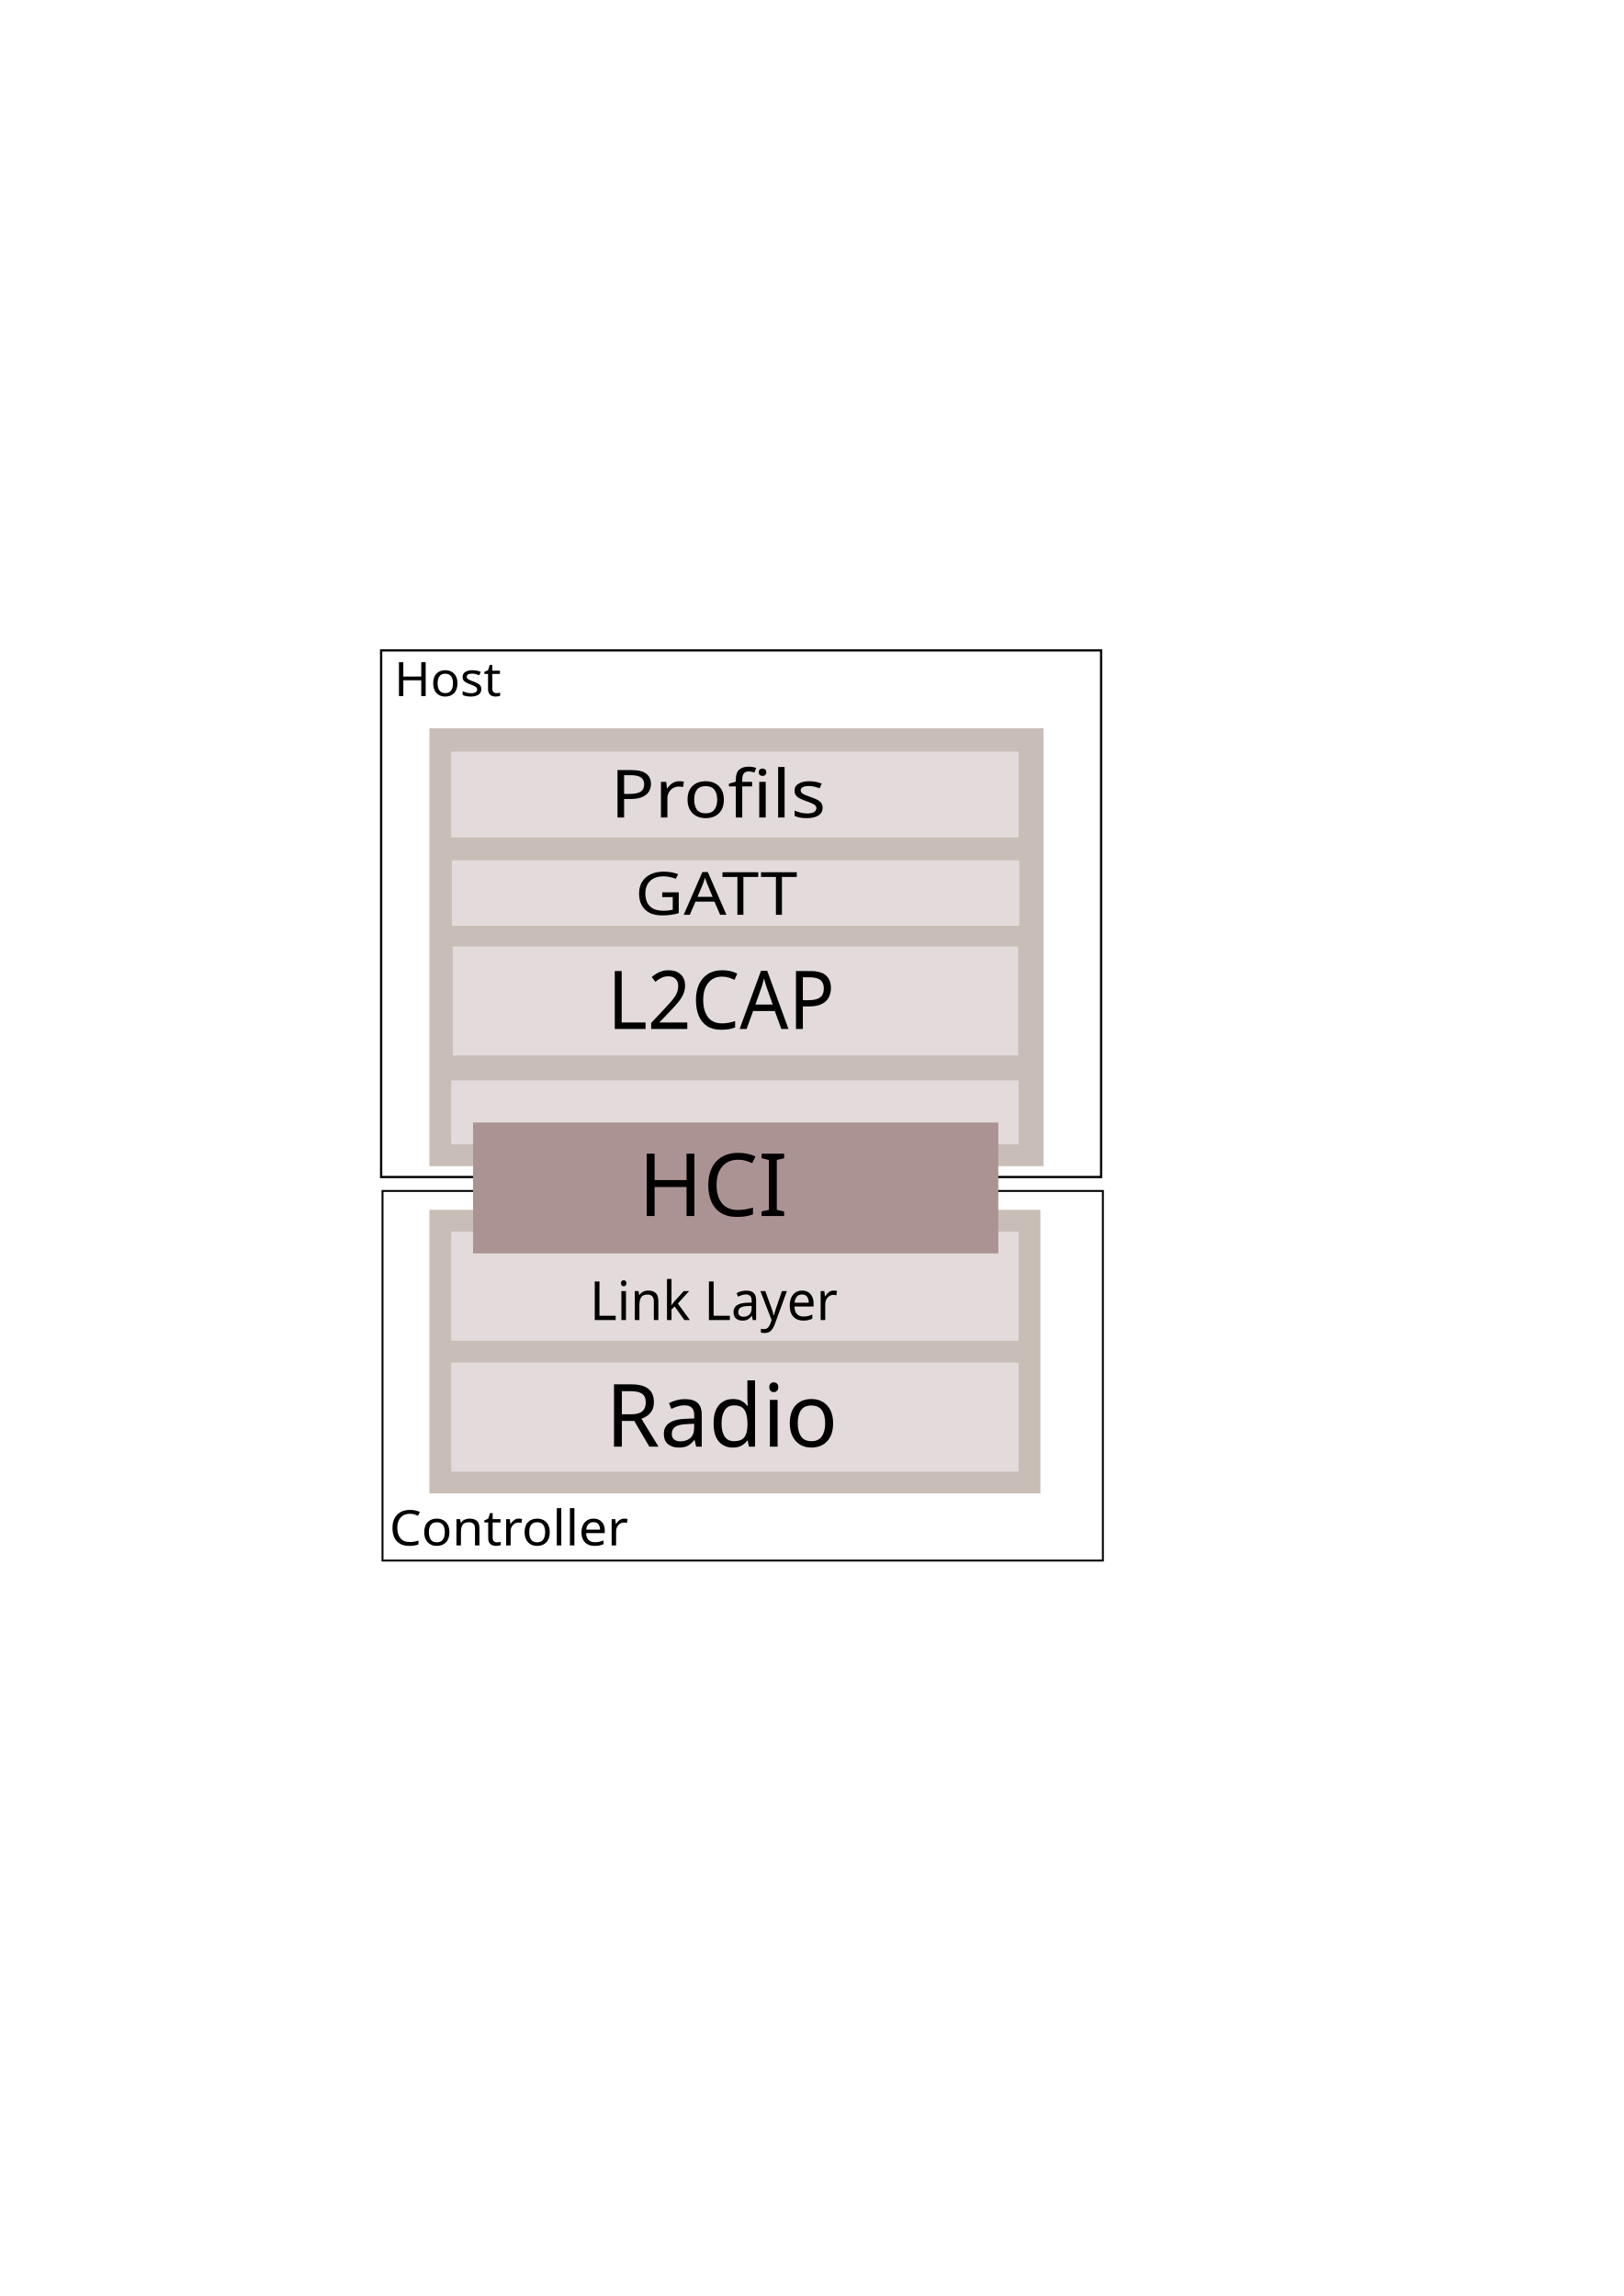
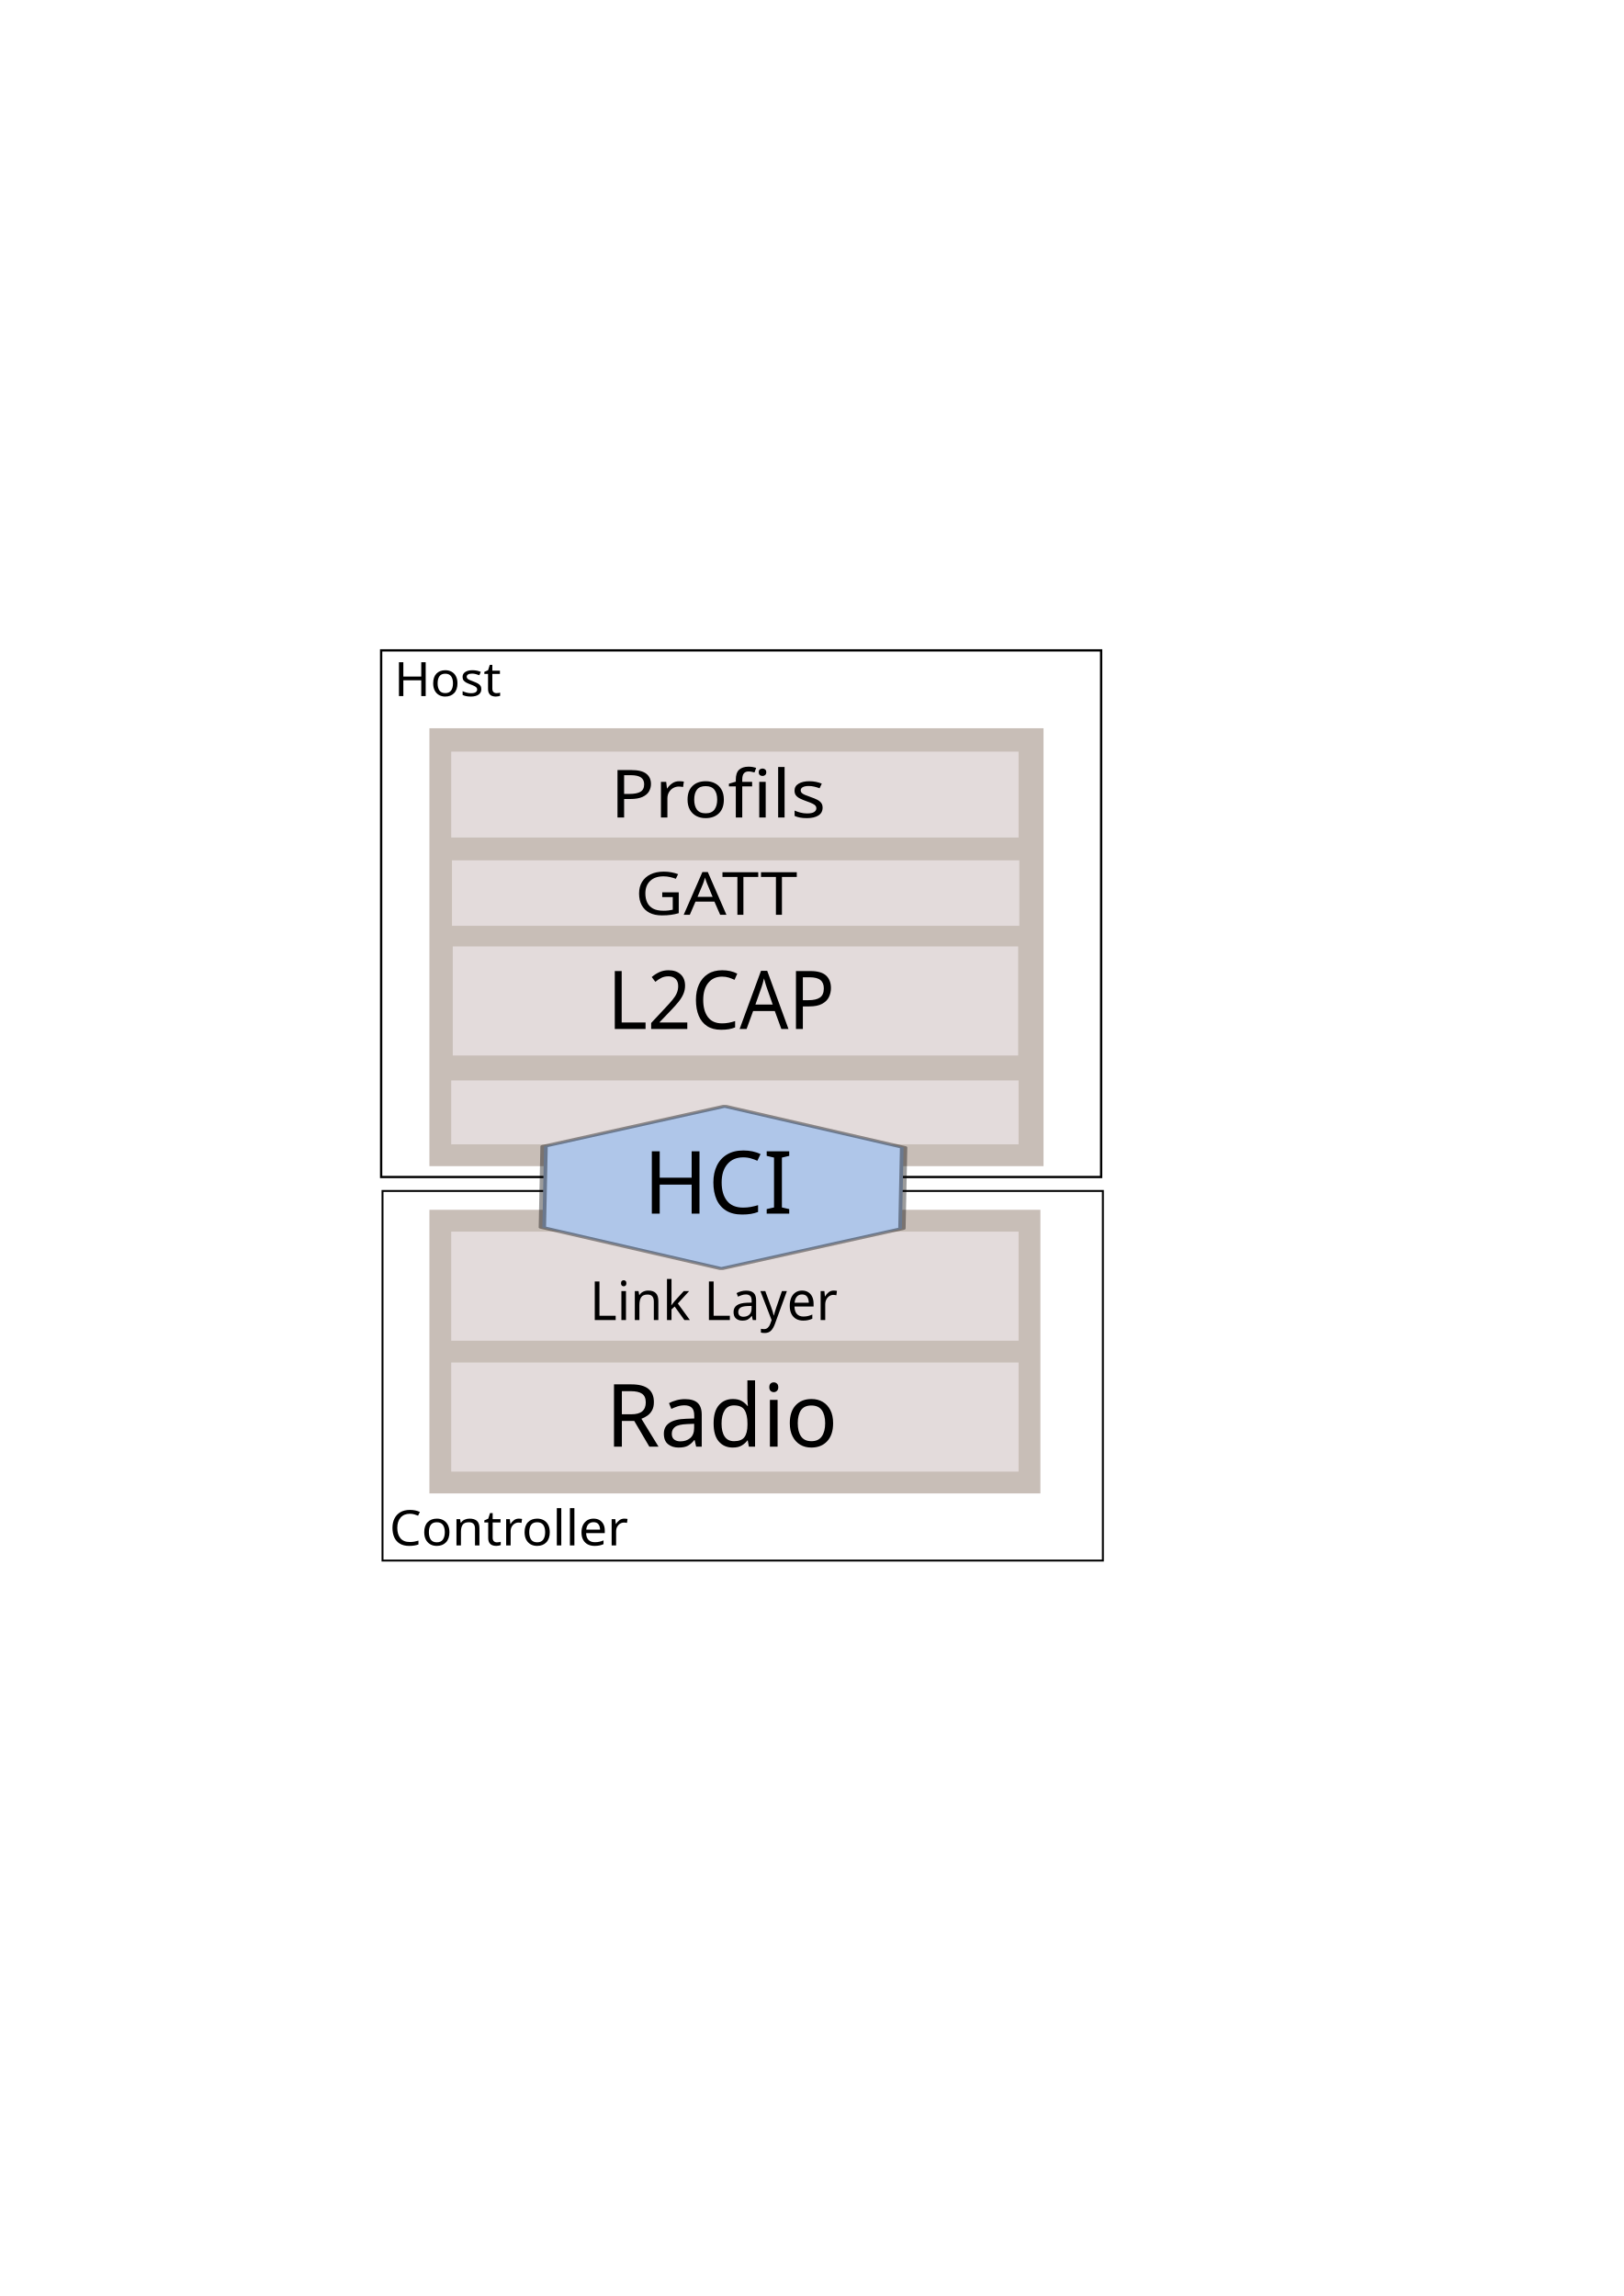
<svg xmlns="http://www.w3.org/2000/svg" width="210mm" height="297mm" viewBox="0 0 744.094 1052.362" id="svg3662" version="1.1">
  <defs id="defs3664" />
  <g id="layer1">
    <rect style="fill:#c8beb7" id="rect3340-0" width="280" height="130" x="196.786" y="554.505" />
    <rect style="fill:#c8beb7" id="rect3342-2" width="281.429" height="200.714" x="196.786" y="333.791" />
    <rect style="fill:#e3dbdb" id="rect3346-3" width="260" height="29.286" x="206.786" y="495.219" />
    <rect style="fill:none;fill-opacity:1;stroke:#000000;stroke-width:1.047;stroke-opacity:1" id="rect3395-5" width="329.953" height="241.381" x="174.667" y="298.1" />
    <rect style="fill:#e3dbdb" id="rect3348-5" width="259.092" height="50" x="207.5" y="433.791" />
    <rect style="fill:#e3dbdb" id="rect3350-3" width="260" height="50" x="206.786" y="564.505" />
    <rect style="fill:none;fill-opacity:1;stroke:#000000;stroke-width:0.878;stroke-opacity:1" id="rect3395-0-1" width="330.122" height="169.408" x="175.296" y="545.872" />
-     <rect style="fill:#ac9393" id="rect3344-1" width="240.714" height="60" x="216.786" y="514.505" />
    <rect style="fill:#e3dbdb" id="rect3352-3" width="260" height="50" x="206.786" y="624.505" />
-     <text xml:space="preserve" style="font-style:normal;font-weight:normal;font-size:40px;line-height:125%;font-family:sans-serif;letter-spacing:0px;word-spacing:0px;fill:#000000;fill-opacity:1;stroke:none;stroke-width:1px;stroke-linecap:butt;stroke-linejoin:miter;stroke-opacity:1" x="292.5" y="557.362" id="text3354-1">
-       <tspan id="tspan3356-6" x="292.5" y="557.362">HCI</tspan>
-     </text>
    <text xml:space="preserve" style="font-style:normal;font-weight:normal;font-size:36.107px;line-height:125%;font-family:sans-serif;letter-spacing:0px;word-spacing:0px;fill:#000000;fill-opacity:1;stroke:none;stroke-width:1px;stroke-linecap:butt;stroke-linejoin:miter;stroke-opacity:1" x="286.513" y="458.164" id="text3358-8" transform="scale(0.971478,1.029359)">
      <tspan id="tspan3360-4" x="286.513" y="458.164">L2CAP</tspan>
    </text>
    <rect style="fill:#e3dbdb" id="rect3362-7" width="260" height="39.374" x="206.786" y="344.505" />
    <text xml:space="preserve" style="font-style:normal;font-weight:normal;font-size:40px;line-height:125%;font-family:sans-serif;letter-spacing:0px;word-spacing:0px;fill:#000000;fill-opacity:1;stroke:none;stroke-width:1px;stroke-linecap:butt;stroke-linejoin:miter;stroke-opacity:1" x="277.5" y="663.076" id="text3364-6">
      <tspan id="tspan3366-6" x="277.5" y="663.076">Radio</tspan>
    </text>
    <text xml:space="preserve" style="font-style:normal;font-weight:normal;font-size:24.295px;line-height:125%;font-family:sans-serif;letter-spacing:0px;word-spacing:0px;fill:#000000;fill-opacity:1;stroke:none;stroke-width:1px;stroke-linecap:butt;stroke-linejoin:miter;stroke-opacity:1" x="275.329" y="593.872" id="text3368-1" transform="scale(0.9815439,1.018803)">
      <tspan id="tspan3370-5" x="275.329" y="593.872">Link Layer</tspan>
    </text>
    <text xml:space="preserve" style="font-style:normal;font-weight:normal;font-size:31.973px;line-height:125%;font-family:sans-serif;letter-spacing:0px;word-spacing:0px;fill:#000000;fill-opacity:1;stroke:none;stroke-width:1px;stroke-linecap:butt;stroke-linejoin:miter;stroke-opacity:1" x="266.456" y="393.364" id="text3372-1" transform="scale(1.049821,0.9525437)">
      <tspan id="tspan3374-5" x="266.456" y="393.364">Profils</tspan>
    </text>
    <text xml:space="preserve" style="font-style:normal;font-weight:normal;font-size:22.082px;line-height:125%;font-family:sans-serif;letter-spacing:0px;word-spacing:0px;fill:#000000;fill-opacity:1;stroke:none;stroke-width:1px;stroke-linecap:butt;stroke-linejoin:miter;stroke-opacity:1" x="177.841" y="324.094" id="text5646-0" transform="scale(1.01581,0.9844357)">
      <tspan id="tspan5648-3" x="177.841" y="324.094">Host</tspan>
    </text>
    <text xml:space="preserve" style="font-style:normal;font-weight:normal;font-size:22.859px;line-height:125%;font-family:sans-serif;letter-spacing:0px;word-spacing:0px;fill:#000000;fill-opacity:1;stroke:none;stroke-width:1px;stroke-linecap:butt;stroke-linejoin:miter;stroke-opacity:1" x="175.355" y="720.785" id="text5650-0" transform="scale(1.017592,0.9827123)">
      <tspan id="tspan5652-1" x="175.355" y="720.785">Controller</tspan>
    </text>
    <rect style="fill:#e3dbdb;fill-opacity:1;stroke:none;stroke-width:2;stroke-linejoin:round;stroke-miterlimit:4;stroke-dasharray:none;stroke-opacity:0.553" id="rect3621" width="260" height="30" x="207.121" y="394.333" />
    <text xml:space="preserve" style="font-style:normal;font-weight:normal;font-size:28.936px;line-height:125%;font-family:sans-serif;letter-spacing:0px;word-spacing:0px;fill:#000000;fill-opacity:1;stroke:none;stroke-width:1px;stroke-linecap:butt;stroke-linejoin:miter;stroke-opacity:1" x="274.585" y="444.346" id="text3623" transform="scale(1.059769,0.9436016)">
      <tspan id="tspan3625" x="274.585" y="444.346">GATT</tspan>
    </text>
+     <path style="fill:#afc6e9;fill-opacity:1;stroke:#000000;stroke-width:1;stroke-linejoin:round;stroke-miterlimit:4;stroke-dasharray:none;stroke-opacity:0.392" id="path3436" d="m 203.571,575.934 -24.515,13.889 -24.286,-14.286 0.229,-28.175 24.515,-13.889 24.286,14.286 z" transform="matrix(3.376328,0,0,1.321963,-273.9973,-198.2222)" />
+     <text xml:space="preserve" style="font-style:normal;font-weight:normal;font-size:40px;line-height:125%;font-family:sans-serif;letter-spacing:0px;word-spacing:0px;fill:#000000;fill-opacity:1;stroke:none;stroke-width:1px;stroke-linecap:butt;stroke-linejoin:miter;stroke-opacity:1" x="294.84" y="556.268" id="text3354">
+       <tspan id="tspan3356" x="294.84" y="556.268">HCI</tspan>
+     </text>
  </g>
</svg>
